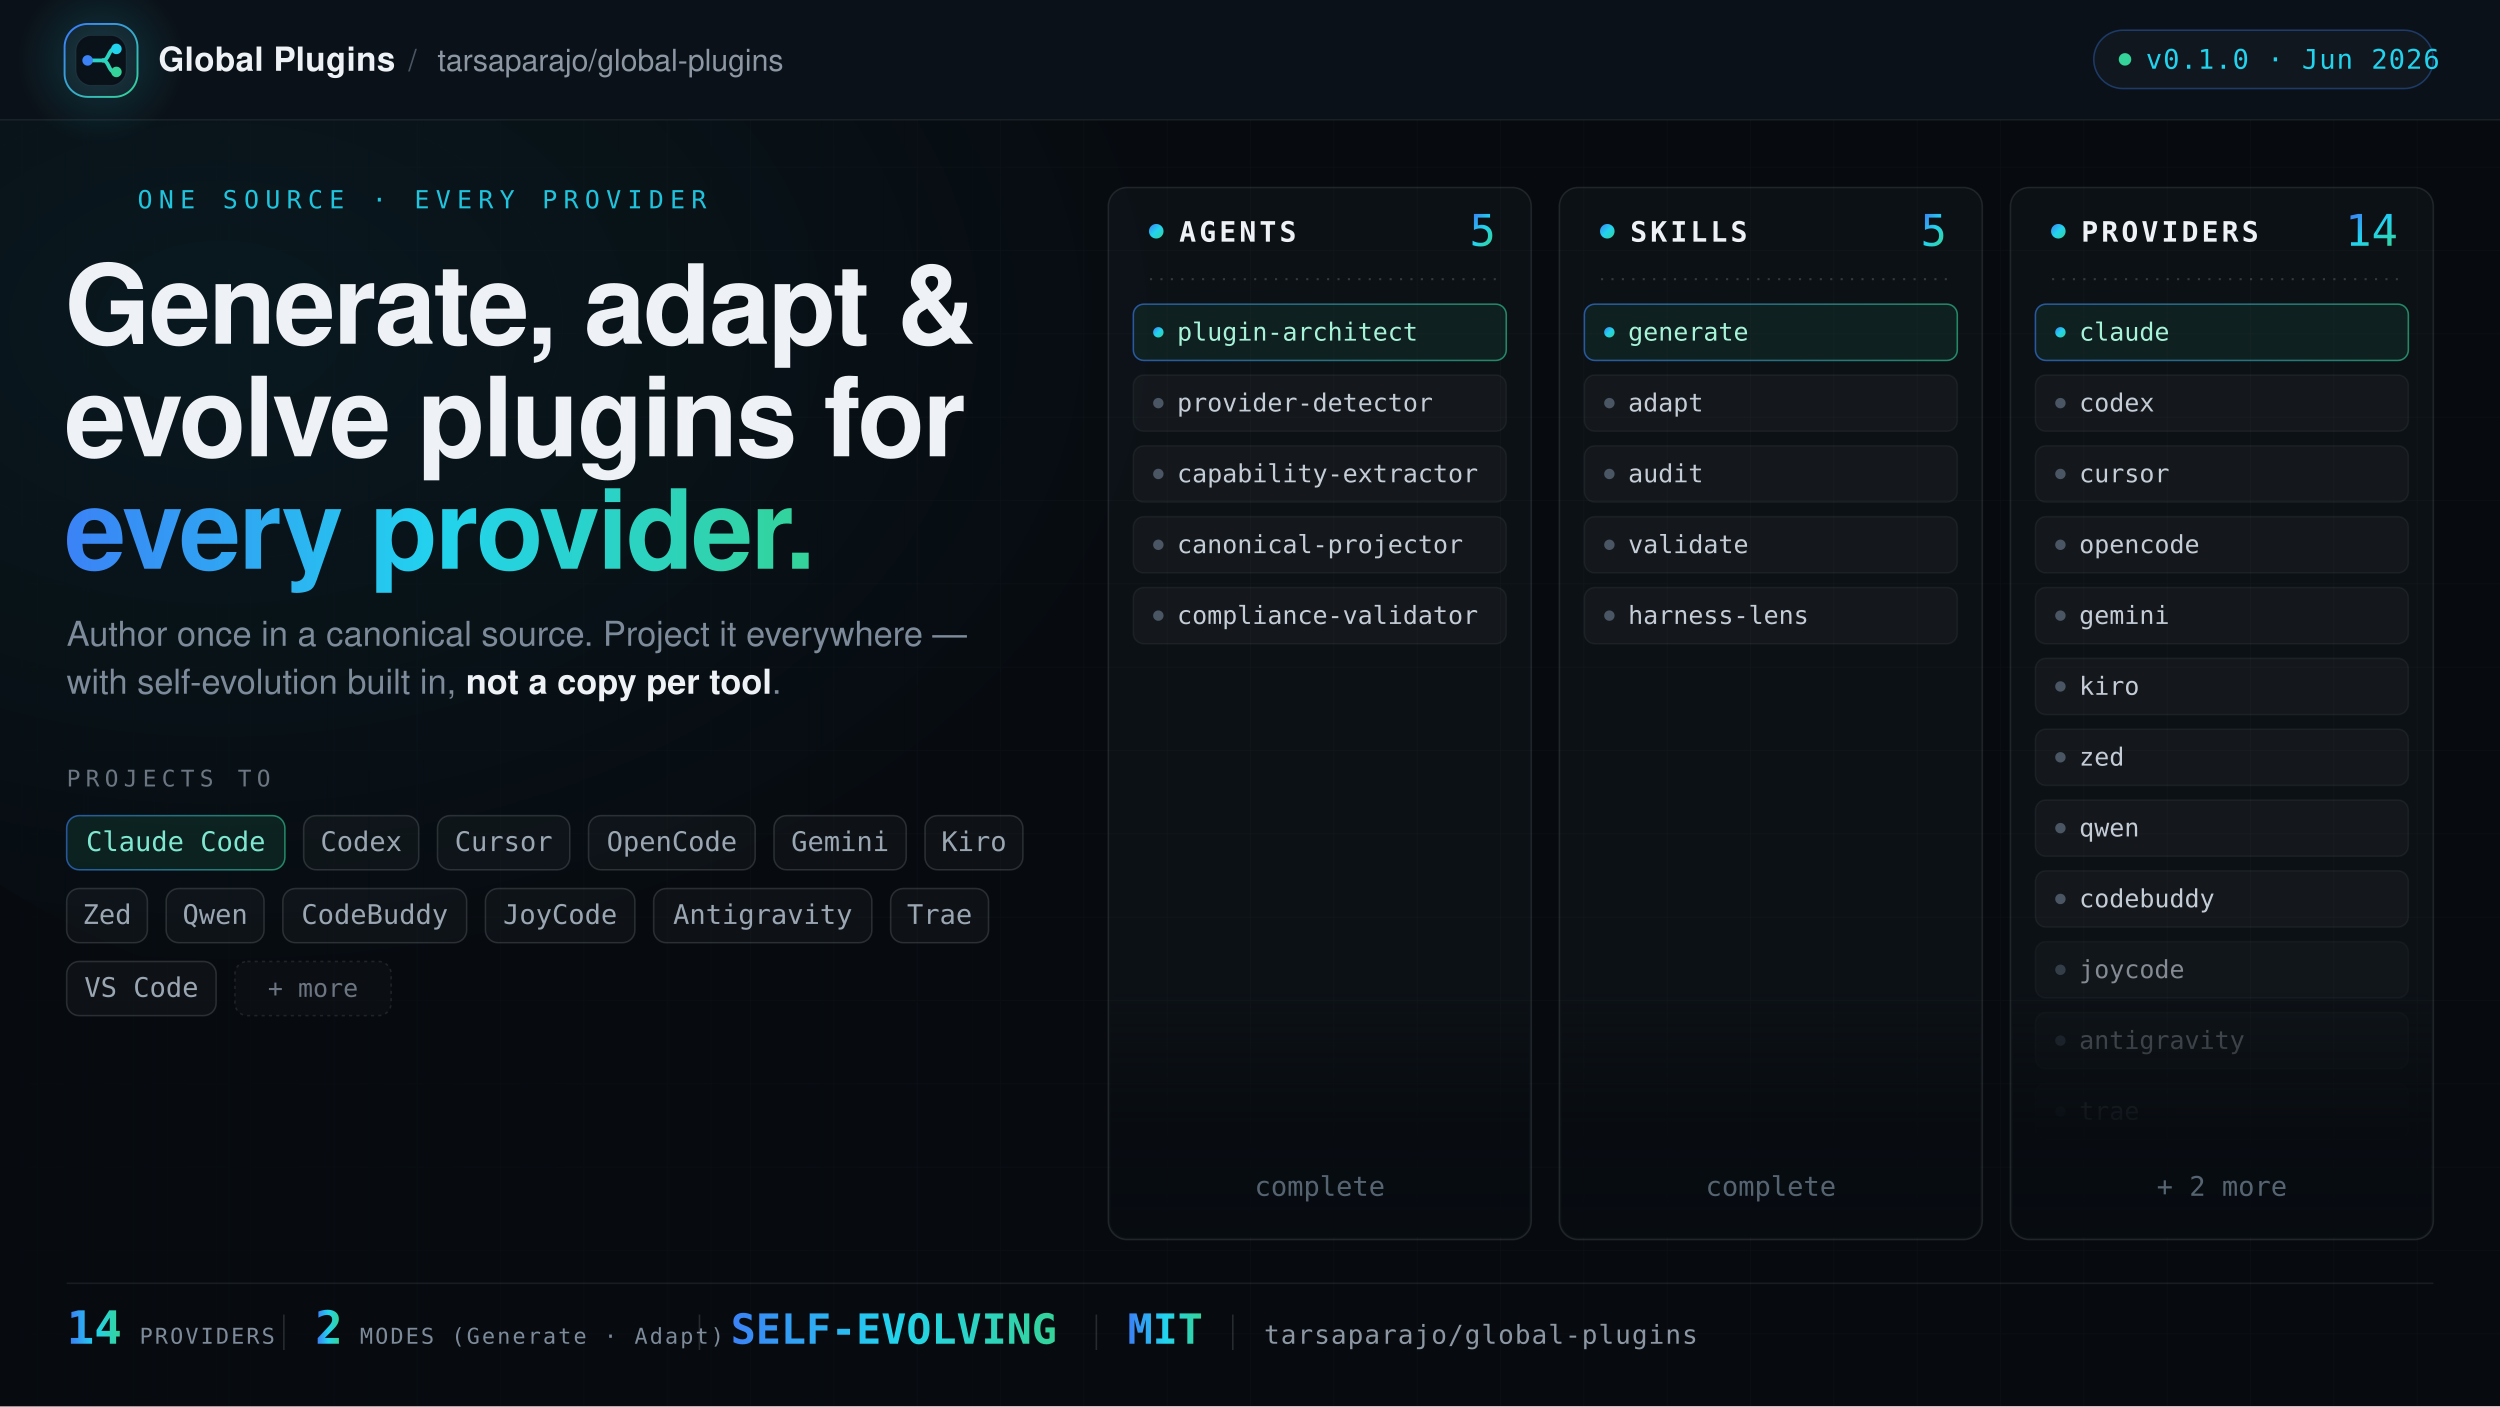
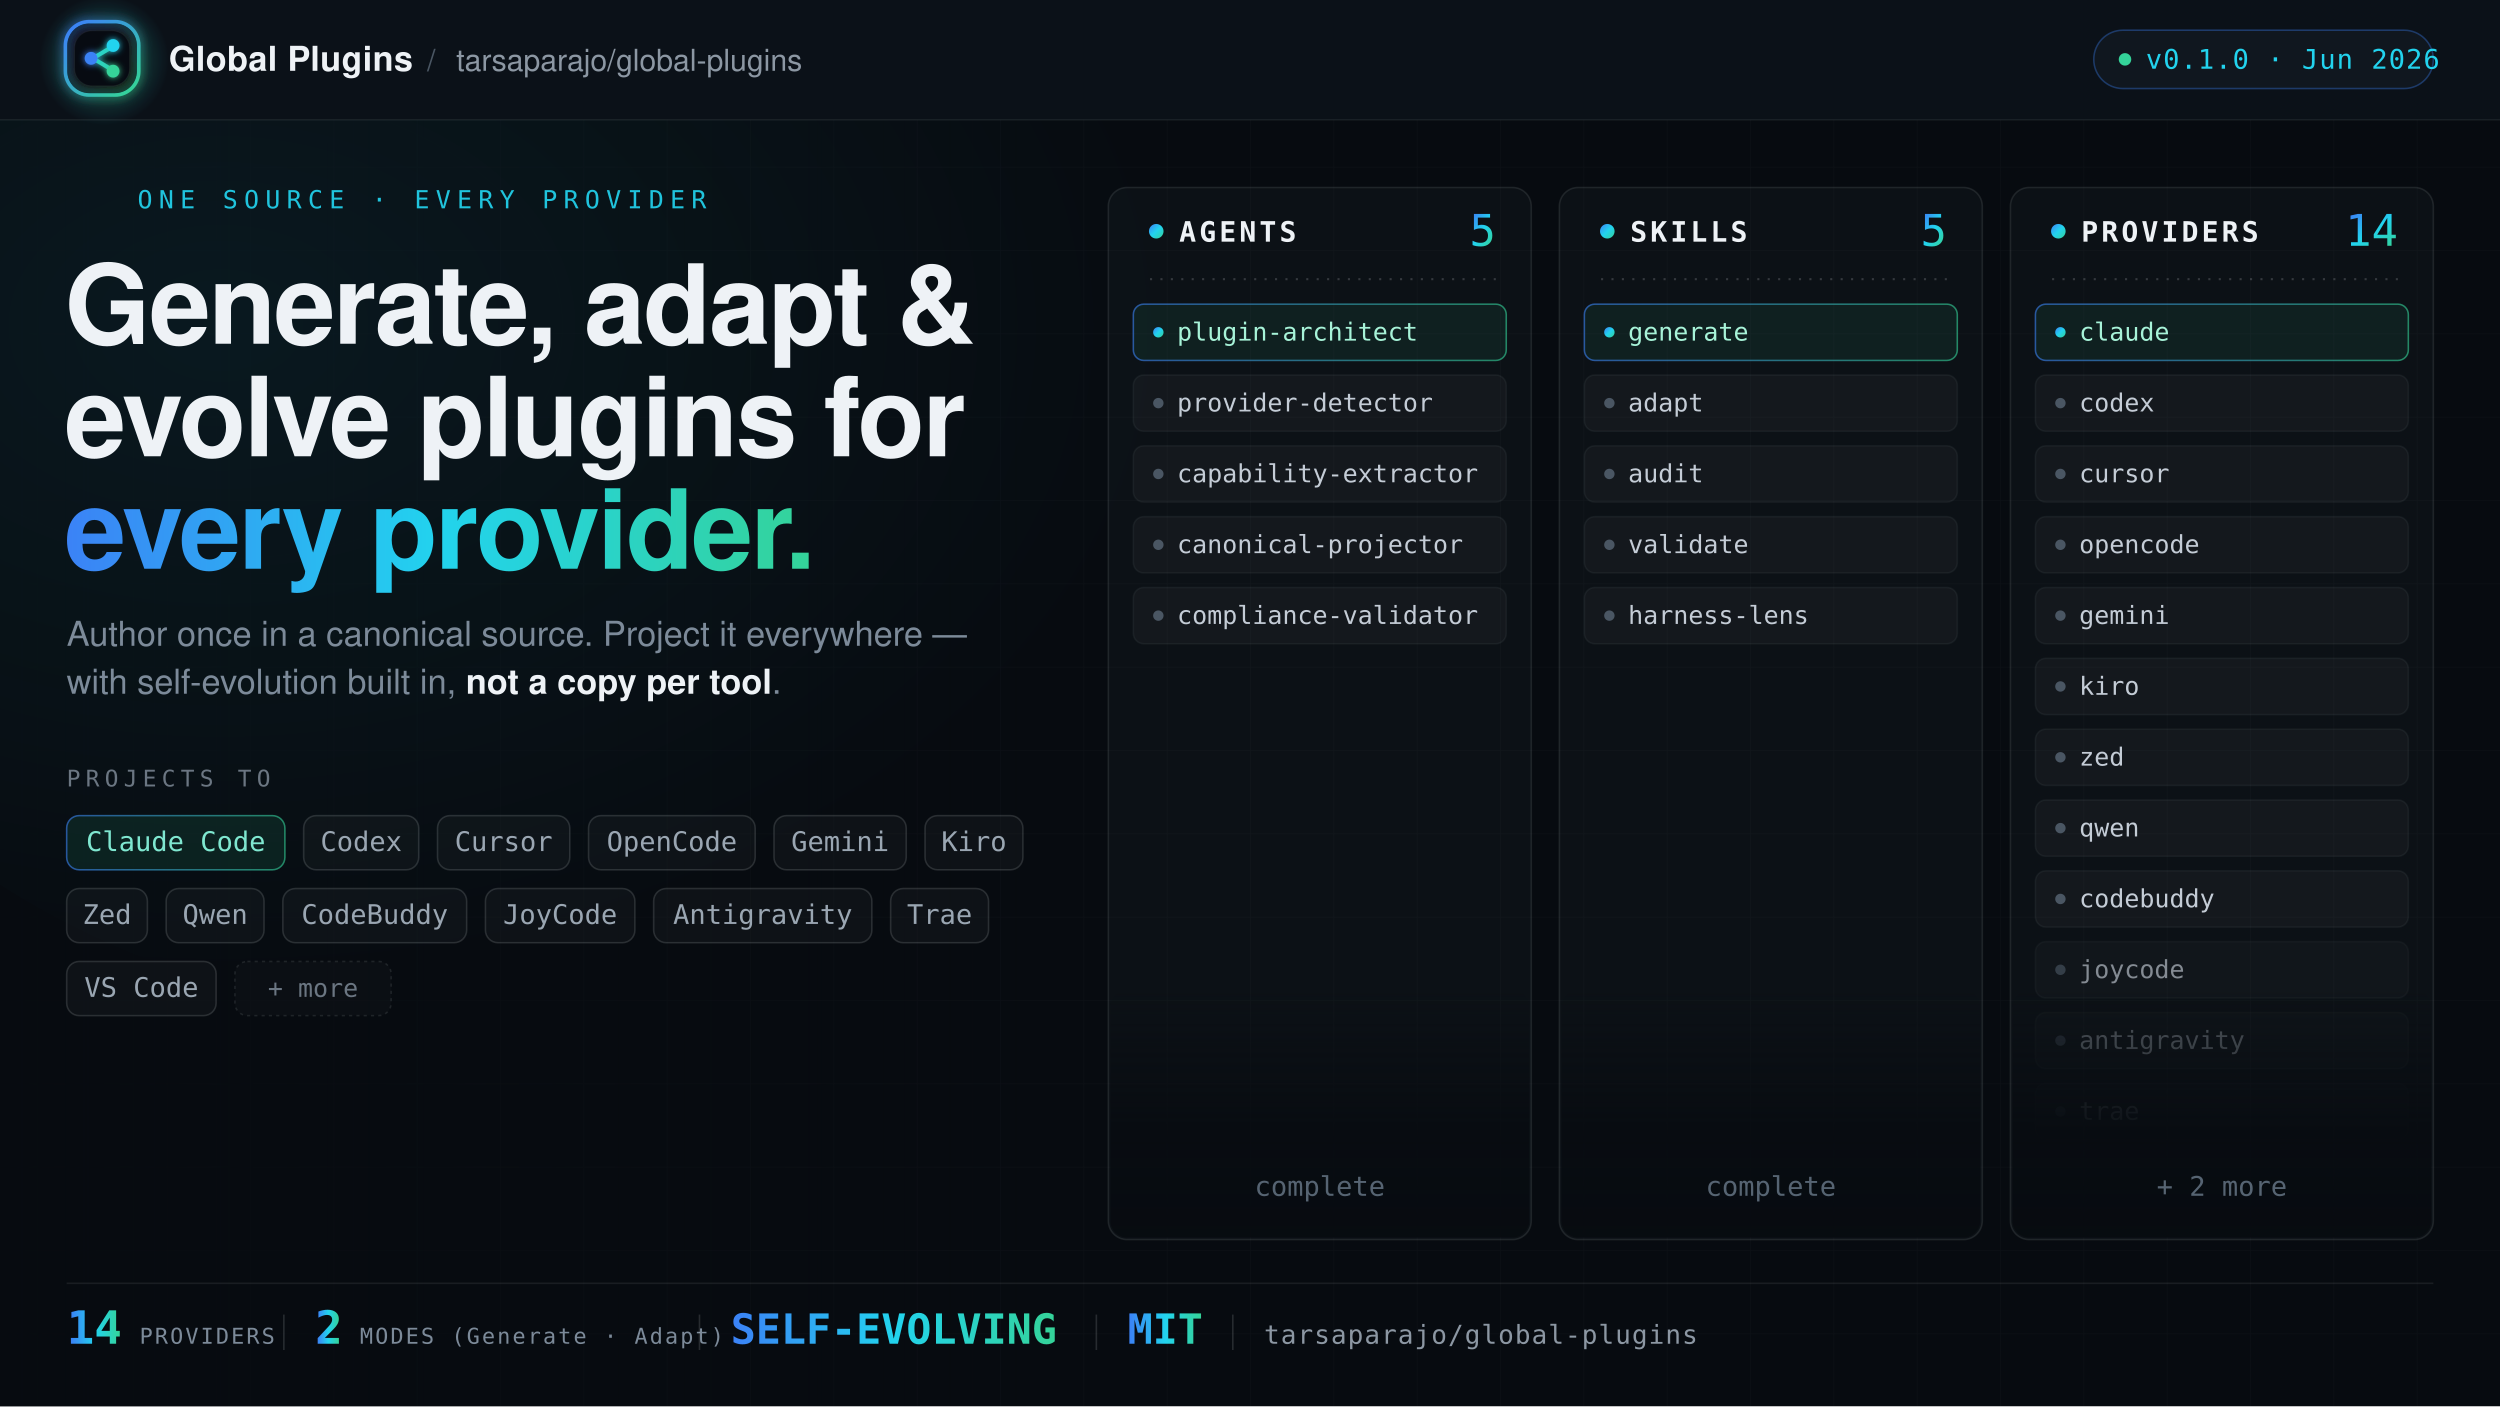
<svg xmlns="http://www.w3.org/2000/svg" width="2400" height="1350" viewBox="0 0 2400 1350" role="img" aria-labelledby="t">
  <defs>
    <linearGradient id="accent" x1="0" y1="0" x2="1" y2="1">
      <stop offset="0" stop-color="#3b82f6" />
      <stop offset="0.5" stop-color="#22d3ee" />
      <stop offset="1" stop-color="#34d399" />
    </linearGradient>
    <linearGradient id="accentH" x1="0" y1="0" x2="1" y2="0">
      <stop offset="0" stop-color="#3b82f6" />
      <stop offset="0.5" stop-color="#22d3ee" />
      <stop offset="1" stop-color="#34d399" />
    </linearGradient>
    <linearGradient id="accentStroke" x1="0" y1="0" x2="1" y2="0">
      <stop offset="0" stop-color="rgba(59,130,246,0.6)" />
      <stop offset="1" stop-color="rgba(52,211,153,0.6)" />
    </linearGradient>
    <radialGradient id="iconGlow" cx="0.5" cy="0.5" r="0.5">
-       <stop offset="0" stop-color="rgba(34,211,238,0.18)" />
+       <stop offset="0" stop-color="rgba(34,211,238,0.40)" />
+       <stop offset="0.6" stop-color="rgba(52,211,153,0.16)" />
      <stop offset="1" stop-color="rgba(34,211,238,0)" />
    </radialGradient>
+     <filter id="neon" x="-80%" y="-80%" width="260%" height="260%">
+       <feGaussianBlur stdDeviation="3.2" result="b" />
+       <feMerge>
+         <feMergeNode in="b" />
+         <feMergeNode in="SourceGraphic" />
+       </feMerge>
+     </filter>
+     <filter id="neonSoft" x="-120%" y="-120%" width="340%" height="340%">
+       <feGaussianBlur stdDeviation="6" result="b" />
+       <feMerge>
+         <feMergeNode in="b" />
+         <feMergeNode in="SourceGraphic" />
+       </feMerge>
+     </filter>
    <radialGradient id="heroGlow" cx="0.3" cy="0.35" r="0.6">
      <stop offset="0" stop-color="rgba(34,211,238,0.07)" />
      <stop offset="1" stop-color="rgba(34,211,238,0)" />
    </radialGradient>
    <linearGradient id="markFrame" x1="18" y1="14" x2="82" y2="86" gradientUnits="userSpaceOnUse">
      <stop stop-color="#3b82f6" />
      <stop offset="1" stop-color="#34d399" />
    </linearGradient>
    <linearGradient id="markNode" x1="24" y1="24" x2="72" y2="72" gradientUnits="userSpaceOnUse">
      <stop stop-color="#22d3ee" />
      <stop offset="1" stop-color="#34d399" />
    </linearGradient>
    <linearGradient id="cardFade" x1="0" y1="0" x2="0" y2="1">
      <stop offset="0" stop-color="rgba(7,11,16,0)" />
      <stop offset="0.55" stop-color="rgba(7,11,16,0.82)" />
      <stop offset="1" stop-color="rgba(7,11,16,0.97)" />
    </linearGradient>
    <pattern id="grid" width="80" height="80" patternUnits="userSpaceOnUse">
      <path d="M 80 0 L 0 0 0 80" fill="none" stroke="rgba(238,242,246,0.03)" stroke-width="1" />
    </pattern>
    <linearGradient id="gridMask" x1="0" y1="0" x2="1" y2="0">
      <stop offset="0" stop-color="rgba(7,11,16,1)" />
      <stop offset="0.42" stop-color="rgba(7,11,16,0)" />
    </linearGradient>
  </defs>
  <rect width="2400" height="1350" fill="#070b10" />
  <rect x="0" y="115" width="2400" height="1235" fill="url(#grid)" />
  <rect x="0" y="115" width="2400" height="1235" fill="url(#gridMask)" />
  <ellipse cx="520" cy="470" rx="760" ry="520" fill="url(#heroGlow)" />
  <rect x="0" y="0" width="2400" height="115" fill="#0b1118" />
  <line x1="0" y1="115" x2="2400" y2="115" stroke="rgba(238,242,246,0.07)" stroke-width="1.5" />
-   <circle cx="97" cy="58" r="80" fill="url(#iconGlow)" />
-   <g transform="translate(52.787,13.787) scale(0.9211)">
-     <rect x="10" y="10" width="76" height="76" rx="24" fill="rgba(255,255,255,0.03)" stroke="url(#markFrame)" stroke-width="2" />
-     <rect x="22" y="22" width="52" height="52" rx="16" fill="rgba(8,12,20,0.86)" stroke="rgba(255,255,255,0.06)" />
-     <path d="M36 48H50" stroke="url(#markNode)" stroke-width="4" stroke-linecap="round" fill="none" />
-     <path d="M50 48C56 48 56 36 62 36" stroke="url(#markNode)" stroke-width="4" stroke-linecap="round" fill="none" />
-     <path d="M50 48C56 48 56 60 62 60" stroke="url(#markNode)" stroke-width="4" stroke-linecap="round" fill="none" />
-     <circle cx="34" cy="48" r="5.5" fill="#3b82f6" />
-     <circle cx="64" cy="36" r="5.5" fill="#22d3ee" />
-     <circle cx="64" cy="60" r="5.5" fill="#34d399" />
-   </g>
-   <text x="152" y="68" font-family="'Helvetica Neue', Helvetica, Arial, sans-serif" font-size="32" font-weight="bold" letter-spacing="0.3" fill="#eef2f6">Global Plugins</text>
-   <text x="392" y="68" font-family="'Helvetica Neue', Helvetica, Arial, sans-serif" font-size="29" fill="#4a5663">/</text>
-   <text x="420" y="68" font-family="'Helvetica Neue', Helvetica, Arial, sans-serif" font-size="29" fill="#8c97a3">tarsaparajo/global-plugins</text>
+   <circle cx="100" cy="58" r="62" fill="url(#iconGlow)" />
+   <g transform="translate(54,12) scale(0.88)">
+     <g filter="url(#neonSoft)">
+       <rect x="10" y="10" width="80" height="80" rx="26" fill="rgba(8,12,20,0.7)" stroke="url(#markFrame)" stroke-width="4" />
+     </g>
+     <rect x="20" y="20" width="60" height="60" rx="19" fill="#070b12" stroke="rgba(255,255,255,0.05)" stroke-width="1" />
+     <g filter="url(#neon)">
+       <line x1="40" y1="50" x2="60" y2="38" stroke="url(#markNode)" stroke-width="4.5" stroke-linecap="round" />
+       <line x1="40" y1="50" x2="60" y2="62" stroke="url(#markNode)" stroke-width="4.5" stroke-linecap="round" />
+       <circle cx="38" cy="50" r="7" fill="#3b82f6" />
+       <circle cx="62" cy="36" r="7" fill="#22d3ee" />
+       <circle cx="62" cy="64" r="7" fill="#34d399" />
+     </g>
+   </g>
+   <text x="162" y="68" font-family="'Helvetica Neue', Helvetica, Arial, sans-serif" font-size="33" font-weight="bold" letter-spacing="0.3" fill="#eef2f6">Global Plugins</text>
+   <text x="410" y="68" font-family="'Helvetica Neue', Helvetica, Arial, sans-serif" font-size="29" fill="#4a5663">/</text>
+   <text x="438" y="68" font-family="'Helvetica Neue', Helvetica, Arial, sans-serif" font-size="29" fill="#8c97a3">tarsaparajo/global-plugins</text>
  <rect x="2010" y="29" width="326" height="56" rx="28" fill="#10171f" stroke="rgba(59,130,246,0.35)" stroke-width="1.5" />
  <circle cx="2040" cy="57" r="6" fill="#34d399" />
  <text x="2060" y="66" font-family="Menlo, 'Andale Mono', monospace" font-size="26" letter-spacing="1" fill="#22d3ee">v0.1.0 · Jun 2026</text>
  <line x1="66" y1="191" x2="114" y2="191" stroke="url(#accentH)" stroke-width="3" />
  <text x="132" y="200" font-family="Menlo, 'Andale Mono', monospace" font-size="24" letter-spacing="6" fill="#22d3ee" opacity="0.92">ONE SOURCE · EVERY PROVIDER</text>
  <text x="62" y="330" font-family="'Helvetica Neue', Helvetica, Arial, sans-serif" font-size="106" font-weight="bold" letter-spacing="-2" fill="#eef2f6">Generate, adapt &amp;</text>
  <text x="62" y="438" font-family="'Helvetica Neue', Helvetica, Arial, sans-serif" font-size="106" font-weight="bold" letter-spacing="-2" fill="#eef2f6">evolve plugins for</text>
  <text x="62" y="546" font-family="'Helvetica Neue', Helvetica, Arial, sans-serif" font-size="106" font-weight="bold" letter-spacing="-2" fill="url(#accentH)">every provider.</text>
  <text x="64" y="620" font-family="'Helvetica Neue', Helvetica, Arial, sans-serif" font-size="33" fill="#7c8a99">Author once in a canonical source. Project it everywhere —</text>
  <text x="64" y="666" font-family="'Helvetica Neue', Helvetica, Arial, sans-serif" font-size="33" fill="#7c8a99">with self-evolution built in, <tspan fill="#eef2f6" font-weight="bold">not a copy per tool</tspan>.</text>
  <text x="64" y="755" font-family="Menlo, 'Andale Mono', monospace" font-size="22" letter-spacing="5" fill="#6b7682">PROJECTS TO</text>
  <rect x="64" y="783" width="209.5" height="52" rx="12" fill="rgba(52,211,153,0.10)" stroke="url(#accentStroke)" stroke-width="1.5" />
  <text x="168.75" y="817" text-anchor="middle" font-family="Menlo, 'Andale Mono', monospace" font-size="26" fill="#7fe7d0">Claude Code</text>
  <rect x="291.5" y="783" width="110.5" height="52" rx="12" fill="rgba(238,242,246,0.03)" stroke="rgba(238,242,246,0.14)" stroke-width="1.5" />
  <text x="346.75" y="817" text-anchor="middle" font-family="Menlo, 'Andale Mono', monospace" font-size="26" fill="#9aa6b2">Codex</text>
  <rect x="420" y="783" width="127" height="52" rx="12" fill="rgba(238,242,246,0.03)" stroke="rgba(238,242,246,0.14)" stroke-width="1.5" />
  <text x="483.5" y="817" text-anchor="middle" font-family="Menlo, 'Andale Mono', monospace" font-size="26" fill="#9aa6b2">Cursor</text>
  <rect x="565" y="783" width="160" height="52" rx="12" fill="rgba(238,242,246,0.03)" stroke="rgba(238,242,246,0.14)" stroke-width="1.5" />
  <text x="645" y="817" text-anchor="middle" font-family="Menlo, 'Andale Mono', monospace" font-size="26" fill="#9aa6b2">OpenCode</text>
  <rect x="743" y="783" width="127" height="52" rx="12" fill="rgba(238,242,246,0.03)" stroke="rgba(238,242,246,0.14)" stroke-width="1.5" />
  <text x="806.5" y="817" text-anchor="middle" font-family="Menlo, 'Andale Mono', monospace" font-size="26" fill="#9aa6b2">Gemini</text>
  <rect x="888" y="783" width="94" height="52" rx="12" fill="rgba(238,242,246,0.03)" stroke="rgba(238,242,246,0.14)" stroke-width="1.5" />
  <text x="935" y="817" text-anchor="middle" font-family="Menlo, 'Andale Mono', monospace" font-size="26" fill="#9aa6b2">Kiro</text>
  <rect x="64" y="853" width="77.5" height="52" rx="12" fill="rgba(238,242,246,0.03)" stroke="rgba(238,242,246,0.14)" stroke-width="1.5" />
  <text x="102.75" y="887" text-anchor="middle" font-family="Menlo, 'Andale Mono', monospace" font-size="26" fill="#9aa6b2">Zed</text>
  <rect x="159.5" y="853" width="94" height="52" rx="12" fill="rgba(238,242,246,0.03)" stroke="rgba(238,242,246,0.14)" stroke-width="1.5" />
  <text x="206.5" y="887" text-anchor="middle" font-family="Menlo, 'Andale Mono', monospace" font-size="26" fill="#9aa6b2">Qwen</text>
  <rect x="271.5" y="853" width="176.5" height="52" rx="12" fill="rgba(238,242,246,0.03)" stroke="rgba(238,242,246,0.14)" stroke-width="1.5" />
  <text x="359.75" y="887" text-anchor="middle" font-family="Menlo, 'Andale Mono', monospace" font-size="26" fill="#9aa6b2">CodeBuddy</text>
  <rect x="466" y="853" width="143.5" height="52" rx="12" fill="rgba(238,242,246,0.03)" stroke="rgba(238,242,246,0.14)" stroke-width="1.5" />
  <text x="537.75" y="887" text-anchor="middle" font-family="Menlo, 'Andale Mono', monospace" font-size="26" fill="#9aa6b2">JoyCode</text>
  <rect x="627.5" y="853" width="209.5" height="52" rx="12" fill="rgba(238,242,246,0.03)" stroke="rgba(238,242,246,0.14)" stroke-width="1.5" />
  <text x="732.25" y="887" text-anchor="middle" font-family="Menlo, 'Andale Mono', monospace" font-size="26" fill="#9aa6b2">Antigravity</text>
  <rect x="855" y="853" width="94" height="52" rx="12" fill="rgba(238,242,246,0.03)" stroke="rgba(238,242,246,0.14)" stroke-width="1.5" />
  <text x="902" y="887" text-anchor="middle" font-family="Menlo, 'Andale Mono', monospace" font-size="26" fill="#9aa6b2">Trae</text>
  <rect x="64" y="923" width="143.5" height="52" rx="12" fill="rgba(238,242,246,0.03)" stroke="rgba(238,242,246,0.14)" stroke-width="1.5" />
  <text x="135.75" y="957" text-anchor="middle" font-family="Menlo, 'Andale Mono', monospace" font-size="26" fill="#9aa6b2">VS Code</text>
  <rect x="225.5" y="923" width="150" height="52" rx="12" fill="rgba(238,242,246,0.02)" stroke="rgba(238,242,246,0.10)" stroke-width="1.5" stroke-dasharray="3 4" />
  <text x="300.5" y="957" text-anchor="middle" font-family="Menlo, 'Andale Mono', monospace" font-size="24" fill="#6b7682">+ more</text>
  <rect x="1064" y="180" width="406" height="1010" rx="18" fill="rgba(238,242,246,0.025)" stroke="rgba(238,242,246,0.10)" stroke-width="1.5" />
  <circle cx="1110" cy="222" r="7" fill="url(#accent)" />
  <text x="1132" y="232" font-family="Menlo, 'Andale Mono', monospace" font-size="27" font-weight="bold" letter-spacing="3" fill="#eef2f6">AGENTS</text>
  <text x="1436" y="236" text-anchor="end" font-family="Menlo, 'Andale Mono', monospace" font-size="42" fill="url(#accent)">5</text>
  <line x1="1104" y1="268" x2="1436" y2="268" stroke="rgba(238,242,246,0.18)" stroke-width="2" stroke-dasharray="2 8" />
  <g opacity="1">
    <rect x="1088" y="292" width="358" height="54" rx="10" fill="rgba(52,211,153,0.08)" stroke="url(#accentStroke)" stroke-width="1.5" />
    <circle cx="1112" cy="319" r="5" fill="url(#accent)" />
    <text x="1130" y="327" font-family="Menlo, 'Andale Mono', monospace" font-size="24" fill="#a7f3d8">plugin-architect</text>
  </g>
  <g opacity="1">
    <rect x="1088" y="360" width="358" height="54" rx="10" fill="rgba(238,242,246,0.035)" stroke="rgba(238,242,246,0.05)" stroke-width="1.5" />
    <circle cx="1112" cy="387" r="5" fill="#4a5663" />
    <text x="1130" y="395" font-family="Menlo, 'Andale Mono', monospace" font-size="24" fill="#c4ccd6">provider-detector</text>
  </g>
  <g opacity="1">
    <rect x="1088" y="428" width="358" height="54" rx="10" fill="rgba(238,242,246,0.035)" stroke="rgba(238,242,246,0.05)" stroke-width="1.5" />
    <circle cx="1112" cy="455" r="5" fill="#4a5663" />
    <text x="1130" y="463" font-family="Menlo, 'Andale Mono', monospace" font-size="24" fill="#c4ccd6">capability-extractor</text>
  </g>
  <g opacity="1">
    <rect x="1088" y="496" width="358" height="54" rx="10" fill="rgba(238,242,246,0.035)" stroke="rgba(238,242,246,0.05)" stroke-width="1.5" />
    <circle cx="1112" cy="523" r="5" fill="#4a5663" />
    <text x="1130" y="531" font-family="Menlo, 'Andale Mono', monospace" font-size="24" fill="#c4ccd6">canonical-projector</text>
  </g>
  <g opacity="1">
    <rect x="1088" y="564" width="358" height="54" rx="10" fill="rgba(238,242,246,0.035)" stroke="rgba(238,242,246,0.05)" stroke-width="1.5" />
    <circle cx="1112" cy="591" r="5" fill="#4a5663" />
    <text x="1130" y="599" font-family="Menlo, 'Andale Mono', monospace" font-size="24" fill="#c4ccd6">compliance-validator</text>
  </g>
  <rect x="1066" y="950" width="402" height="238" rx="16" fill="url(#cardFade)" />
  <text x="1267" y="1148" text-anchor="middle" font-family="Menlo, 'Andale Mono', monospace" font-size="26" fill="#566472">complete</text>
  <rect x="1497" y="180" width="406" height="1010" rx="18" fill="rgba(238,242,246,0.025)" stroke="rgba(238,242,246,0.10)" stroke-width="1.5" />
  <circle cx="1543" cy="222" r="7" fill="url(#accent)" />
  <text x="1565" y="232" font-family="Menlo, 'Andale Mono', monospace" font-size="27" font-weight="bold" letter-spacing="3" fill="#eef2f6">SKILLS</text>
  <text x="1869" y="236" text-anchor="end" font-family="Menlo, 'Andale Mono', monospace" font-size="42" fill="url(#accent)">5</text>
  <line x1="1537" y1="268" x2="1869" y2="268" stroke="rgba(238,242,246,0.18)" stroke-width="2" stroke-dasharray="2 8" />
  <g opacity="1">
    <rect x="1521" y="292" width="358" height="54" rx="10" fill="rgba(52,211,153,0.08)" stroke="url(#accentStroke)" stroke-width="1.5" />
    <circle cx="1545" cy="319" r="5" fill="url(#accent)" />
    <text x="1563" y="327" font-family="Menlo, 'Andale Mono', monospace" font-size="24" fill="#a7f3d8">generate</text>
  </g>
  <g opacity="1">
    <rect x="1521" y="360" width="358" height="54" rx="10" fill="rgba(238,242,246,0.035)" stroke="rgba(238,242,246,0.05)" stroke-width="1.5" />
    <circle cx="1545" cy="387" r="5" fill="#4a5663" />
    <text x="1563" y="395" font-family="Menlo, 'Andale Mono', monospace" font-size="24" fill="#c4ccd6">adapt</text>
  </g>
  <g opacity="1">
    <rect x="1521" y="428" width="358" height="54" rx="10" fill="rgba(238,242,246,0.035)" stroke="rgba(238,242,246,0.05)" stroke-width="1.5" />
    <circle cx="1545" cy="455" r="5" fill="#4a5663" />
    <text x="1563" y="463" font-family="Menlo, 'Andale Mono', monospace" font-size="24" fill="#c4ccd6">audit</text>
  </g>
  <g opacity="1">
    <rect x="1521" y="496" width="358" height="54" rx="10" fill="rgba(238,242,246,0.035)" stroke="rgba(238,242,246,0.05)" stroke-width="1.5" />
    <circle cx="1545" cy="523" r="5" fill="#4a5663" />
    <text x="1563" y="531" font-family="Menlo, 'Andale Mono', monospace" font-size="24" fill="#c4ccd6">validate</text>
  </g>
  <g opacity="1">
    <rect x="1521" y="564" width="358" height="54" rx="10" fill="rgba(238,242,246,0.035)" stroke="rgba(238,242,246,0.05)" stroke-width="1.5" />
    <circle cx="1545" cy="591" r="5" fill="#4a5663" />
    <text x="1563" y="599" font-family="Menlo, 'Andale Mono', monospace" font-size="24" fill="#c4ccd6">harness-lens</text>
  </g>
  <rect x="1499" y="950" width="402" height="238" rx="16" fill="url(#cardFade)" />
  <text x="1700" y="1148" text-anchor="middle" font-family="Menlo, 'Andale Mono', monospace" font-size="26" fill="#566472">complete</text>
  <rect x="1930" y="180" width="406" height="1010" rx="18" fill="rgba(238,242,246,0.025)" stroke="rgba(238,242,246,0.10)" stroke-width="1.5" />
  <circle cx="1976" cy="222" r="7" fill="url(#accent)" />
  <text x="1998" y="232" font-family="Menlo, 'Andale Mono', monospace" font-size="27" font-weight="bold" letter-spacing="3" fill="#eef2f6">PROVIDERS</text>
  <text x="2302" y="236" text-anchor="end" font-family="Menlo, 'Andale Mono', monospace" font-size="42" fill="url(#accent)">14</text>
  <line x1="1970" y1="268" x2="2302" y2="268" stroke="rgba(238,242,246,0.18)" stroke-width="2" stroke-dasharray="2 8" />
  <g opacity="1">
    <rect x="1954" y="292" width="358" height="54" rx="10" fill="rgba(52,211,153,0.08)" stroke="url(#accentStroke)" stroke-width="1.5" />
    <circle cx="1978" cy="319" r="5" fill="url(#accent)" />
    <text x="1996" y="327" font-family="Menlo, 'Andale Mono', monospace" font-size="24" fill="#a7f3d8">claude</text>
  </g>
  <g opacity="1">
    <rect x="1954" y="360" width="358" height="54" rx="10" fill="rgba(238,242,246,0.035)" stroke="rgba(238,242,246,0.05)" stroke-width="1.5" />
    <circle cx="1978" cy="387" r="5" fill="#4a5663" />
    <text x="1996" y="395" font-family="Menlo, 'Andale Mono', monospace" font-size="24" fill="#c4ccd6">codex</text>
  </g>
  <g opacity="1">
    <rect x="1954" y="428" width="358" height="54" rx="10" fill="rgba(238,242,246,0.035)" stroke="rgba(238,242,246,0.05)" stroke-width="1.5" />
    <circle cx="1978" cy="455" r="5" fill="#4a5663" />
    <text x="1996" y="463" font-family="Menlo, 'Andale Mono', monospace" font-size="24" fill="#c4ccd6">cursor</text>
  </g>
  <g opacity="1">
    <rect x="1954" y="496" width="358" height="54" rx="10" fill="rgba(238,242,246,0.035)" stroke="rgba(238,242,246,0.05)" stroke-width="1.5" />
    <circle cx="1978" cy="523" r="5" fill="#4a5663" />
    <text x="1996" y="531" font-family="Menlo, 'Andale Mono', monospace" font-size="24" fill="#c4ccd6">opencode</text>
  </g>
  <g opacity="1">
    <rect x="1954" y="564" width="358" height="54" rx="10" fill="rgba(238,242,246,0.035)" stroke="rgba(238,242,246,0.05)" stroke-width="1.5" />
    <circle cx="1978" cy="591" r="5" fill="#4a5663" />
    <text x="1996" y="599" font-family="Menlo, 'Andale Mono', monospace" font-size="24" fill="#c4ccd6">gemini</text>
  </g>
  <g opacity="1">
    <rect x="1954" y="632" width="358" height="54" rx="10" fill="rgba(238,242,246,0.035)" stroke="rgba(238,242,246,0.05)" stroke-width="1.5" />
    <circle cx="1978" cy="659" r="5" fill="#4a5663" />
    <text x="1996" y="667" font-family="Menlo, 'Andale Mono', monospace" font-size="24" fill="#c4ccd6">kiro</text>
  </g>
  <g opacity="1">
    <rect x="1954" y="700" width="358" height="54" rx="10" fill="rgba(238,242,246,0.035)" stroke="rgba(238,242,246,0.05)" stroke-width="1.5" />
    <circle cx="1978" cy="727" r="5" fill="#4a5663" />
    <text x="1996" y="735" font-family="Menlo, 'Andale Mono', monospace" font-size="24" fill="#c4ccd6">zed</text>
  </g>
  <g opacity="1">
    <rect x="1954" y="768" width="358" height="54" rx="10" fill="rgba(238,242,246,0.035)" stroke="rgba(238,242,246,0.05)" stroke-width="1.5" />
    <circle cx="1978" cy="795" r="5" fill="#4a5663" />
    <text x="1996" y="803" font-family="Menlo, 'Andale Mono', monospace" font-size="24" fill="#c4ccd6">qwen</text>
  </g>
  <g opacity="1">
    <rect x="1954" y="836" width="358" height="54" rx="10" fill="rgba(238,242,246,0.035)" stroke="rgba(238,242,246,0.05)" stroke-width="1.5" />
    <circle cx="1978" cy="863" r="5" fill="#4a5663" />
    <text x="1996" y="871" font-family="Menlo, 'Andale Mono', monospace" font-size="24" fill="#c4ccd6">codebuddy</text>
  </g>
  <g opacity="0.65">
    <rect x="1954" y="904" width="358" height="54" rx="10" fill="rgba(238,242,246,0.035)" stroke="rgba(238,242,246,0.05)" stroke-width="1.5" />
    <circle cx="1978" cy="931" r="5" fill="#4a5663" />
    <text x="1996" y="939" font-family="Menlo, 'Andale Mono', monospace" font-size="24" fill="#c4ccd6">joycode</text>
  </g>
  <g opacity="0.4">
    <rect x="1954" y="972" width="358" height="54" rx="10" fill="rgba(238,242,246,0.035)" stroke="rgba(238,242,246,0.05)" stroke-width="1.5" />
    <circle cx="1978" cy="999" r="5" fill="#4a5663" />
    <text x="1996" y="1007" font-family="Menlo, 'Andale Mono', monospace" font-size="24" fill="#c4ccd6">antigravity</text>
  </g>
  <g opacity="0.22">
    <rect x="1954" y="1040" width="358" height="54" rx="10" fill="rgba(238,242,246,0.035)" stroke="rgba(238,242,246,0.05)" stroke-width="1.5" />
    <circle cx="1978" cy="1067" r="5" fill="#4a5663" />
    <text x="1996" y="1075" font-family="Menlo, 'Andale Mono', monospace" font-size="24" fill="#c4ccd6">trae</text>
  </g>
  <rect x="1932" y="950" width="402" height="238" rx="16" fill="url(#cardFade)" />
  <text x="2133" y="1148" text-anchor="middle" font-family="Menlo, 'Andale Mono', monospace" font-size="26" fill="#566472">+ 2 more</text>
  <line x1="64" y1="1232" x2="2336" y2="1232" stroke="rgba(238,242,246,0.08)" stroke-width="1.5" />
  <text x="64" y="1290" font-family="Menlo, 'Andale Mono', monospace" font-size="44" font-weight="bold" fill="url(#accentH)">14</text>
  <text x="134" y="1290" font-family="Menlo, 'Andale Mono', monospace" font-size="21" letter-spacing="2" fill="#7c8a99">PROVIDERS</text>
  <line x1="272.5" y1="1262" x2="272.5" y2="1296" stroke="rgba(238,242,246,0.14)" stroke-width="1.5" />
  <text x="302.5" y="1290" font-family="Menlo, 'Andale Mono', monospace" font-size="44" font-weight="bold" fill="url(#accentH)">2</text>
  <text x="345.5" y="1290" font-family="Menlo, 'Andale Mono', monospace" font-size="21" letter-spacing="2" fill="#7c8a99">MODES (Generate · Adapt)</text>
  <line x1="671.5" y1="1262" x2="671.5" y2="1296" stroke="rgba(238,242,246,0.14)" stroke-width="1.5" />
  <text x="701.5" y="1290" font-family="Menlo, 'Andale Mono', monospace" font-size="40" font-weight="bold" fill="url(#accentH)">SELF-EVOLVING</text>
  <line x1="1052.5" y1="1262" x2="1052.5" y2="1296" stroke="rgba(238,242,246,0.14)" stroke-width="1.5" />
  <text x="1082.5" y="1290" font-family="Menlo, 'Andale Mono', monospace" font-size="40" font-weight="bold" fill="url(#accentH)">MIT</text>
  <line x1="1183.5" y1="1262" x2="1183.5" y2="1296" stroke="rgba(238,242,246,0.14)" stroke-width="1.5" />
  <text x="1213.5" y="1290" font-family="Menlo, 'Andale Mono', monospace" font-size="25" letter-spacing="1" fill="#8c97a3">tarsaparajo/global-plugins</text>
</svg>
